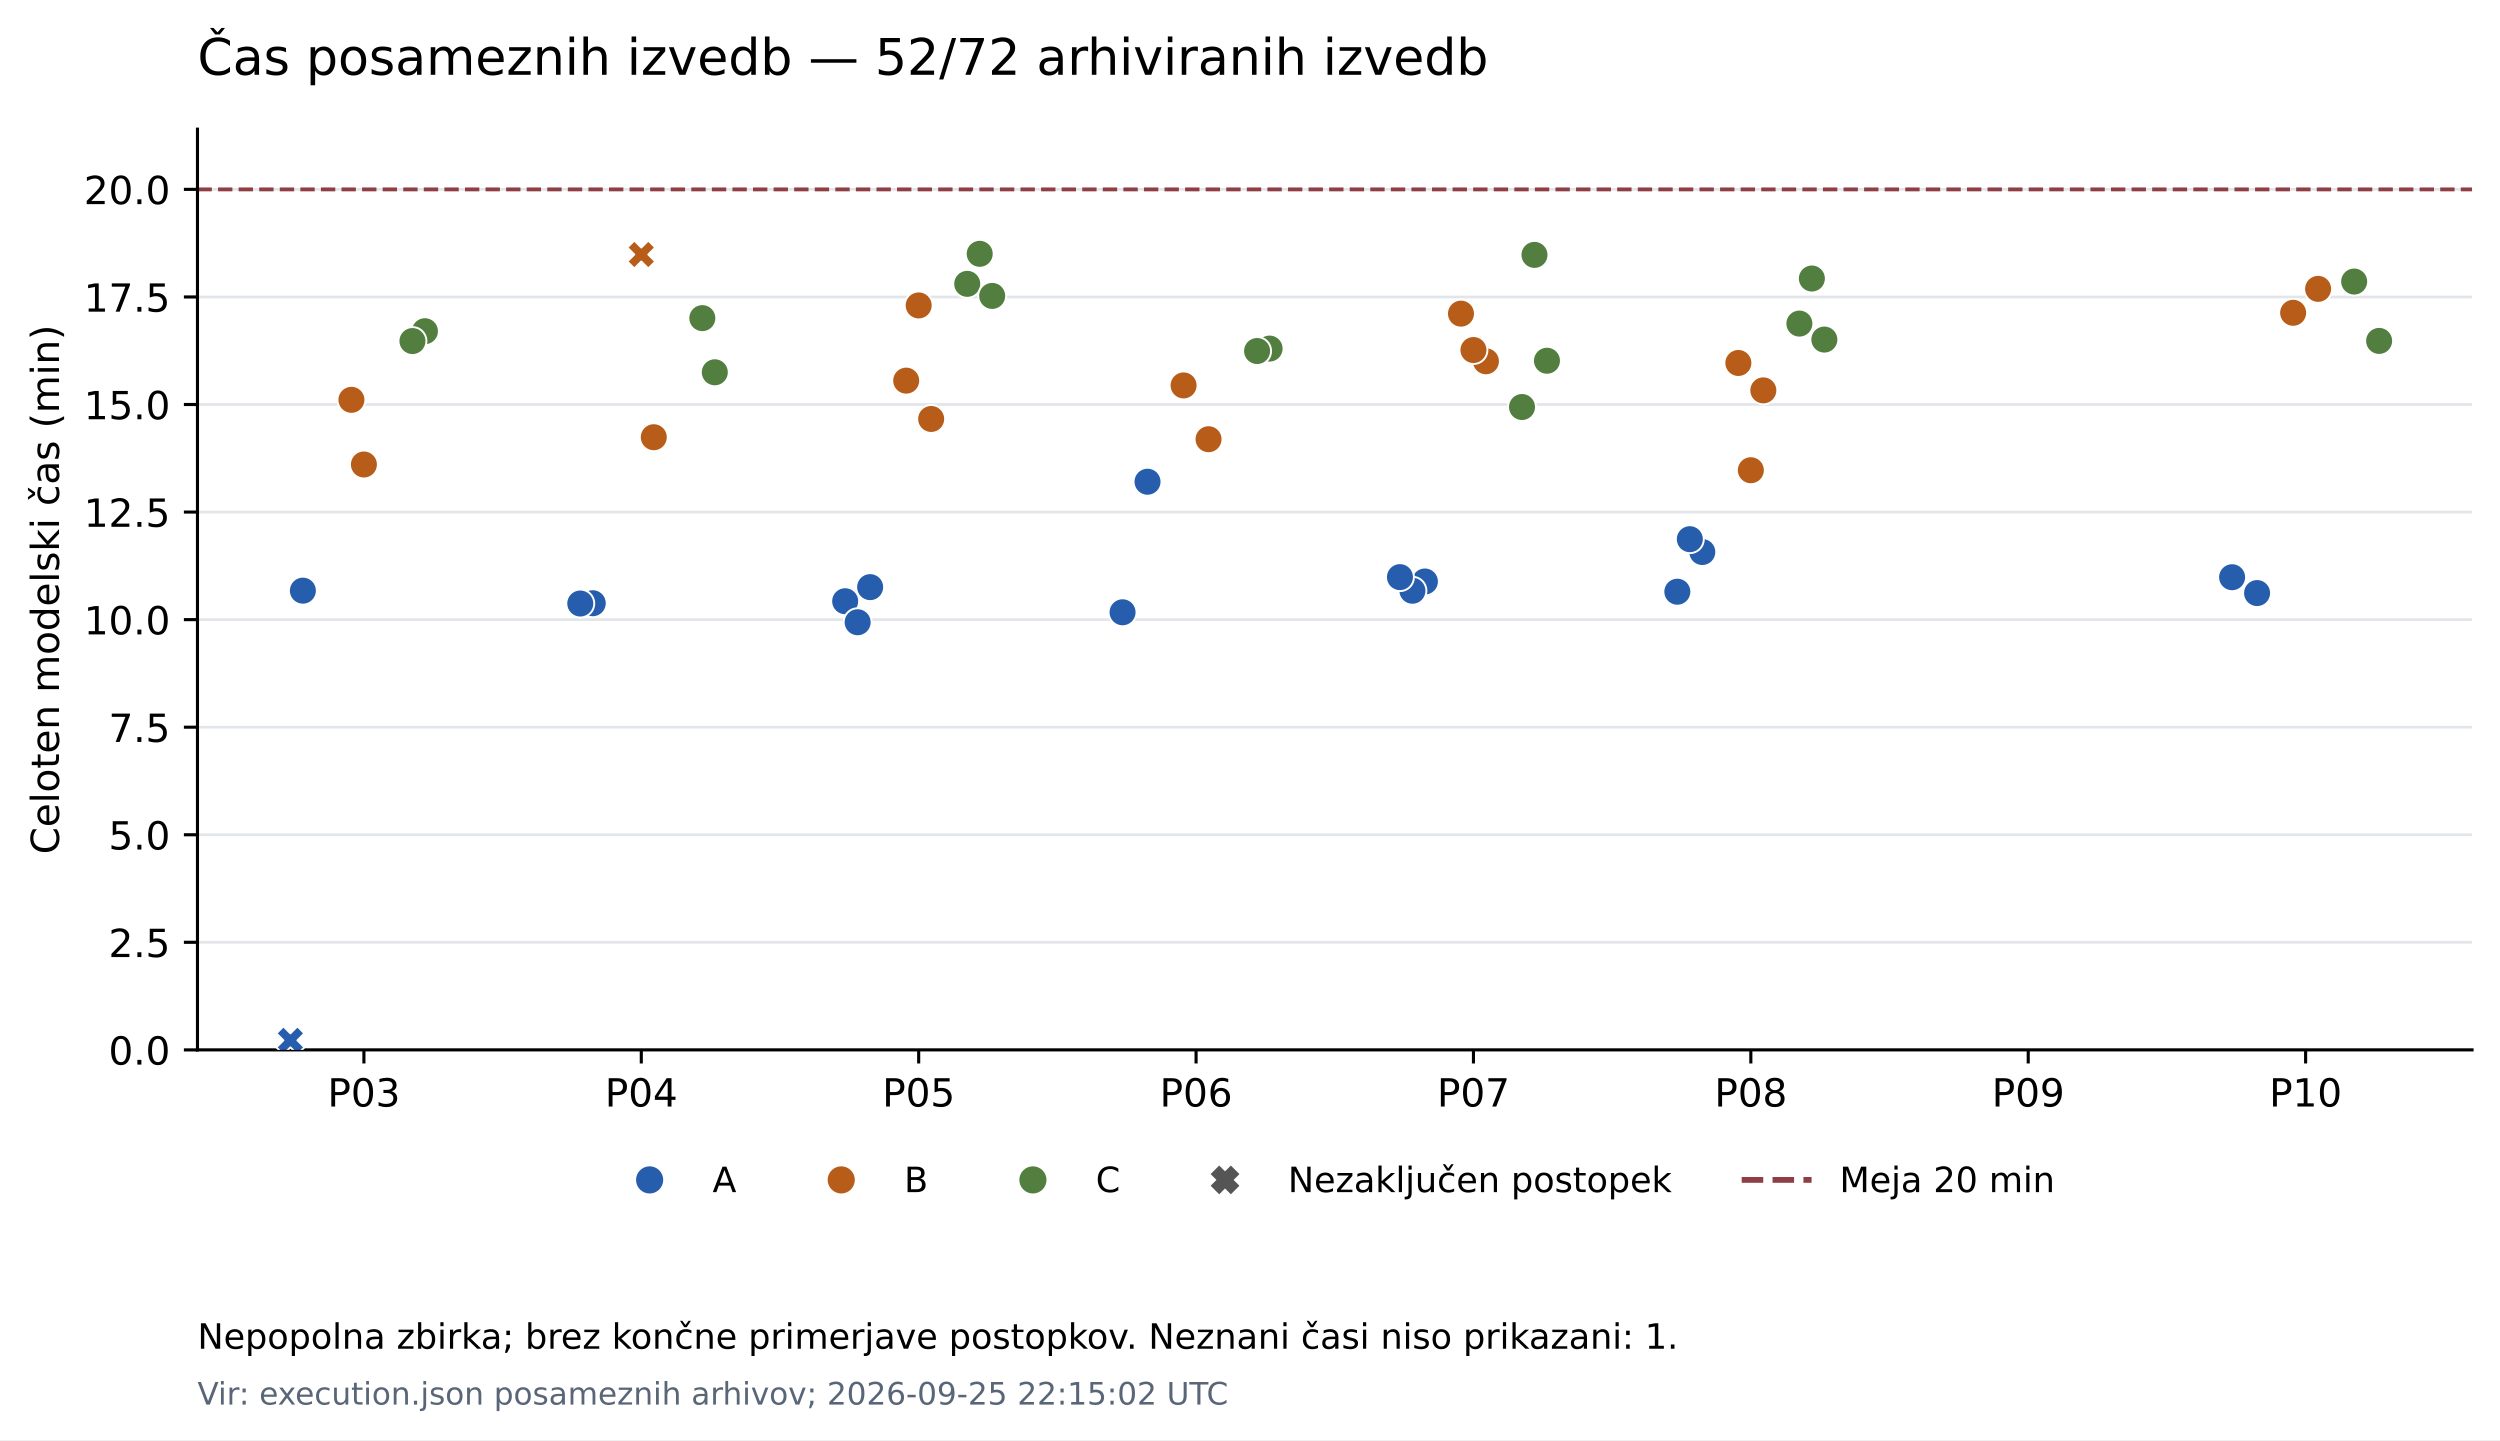
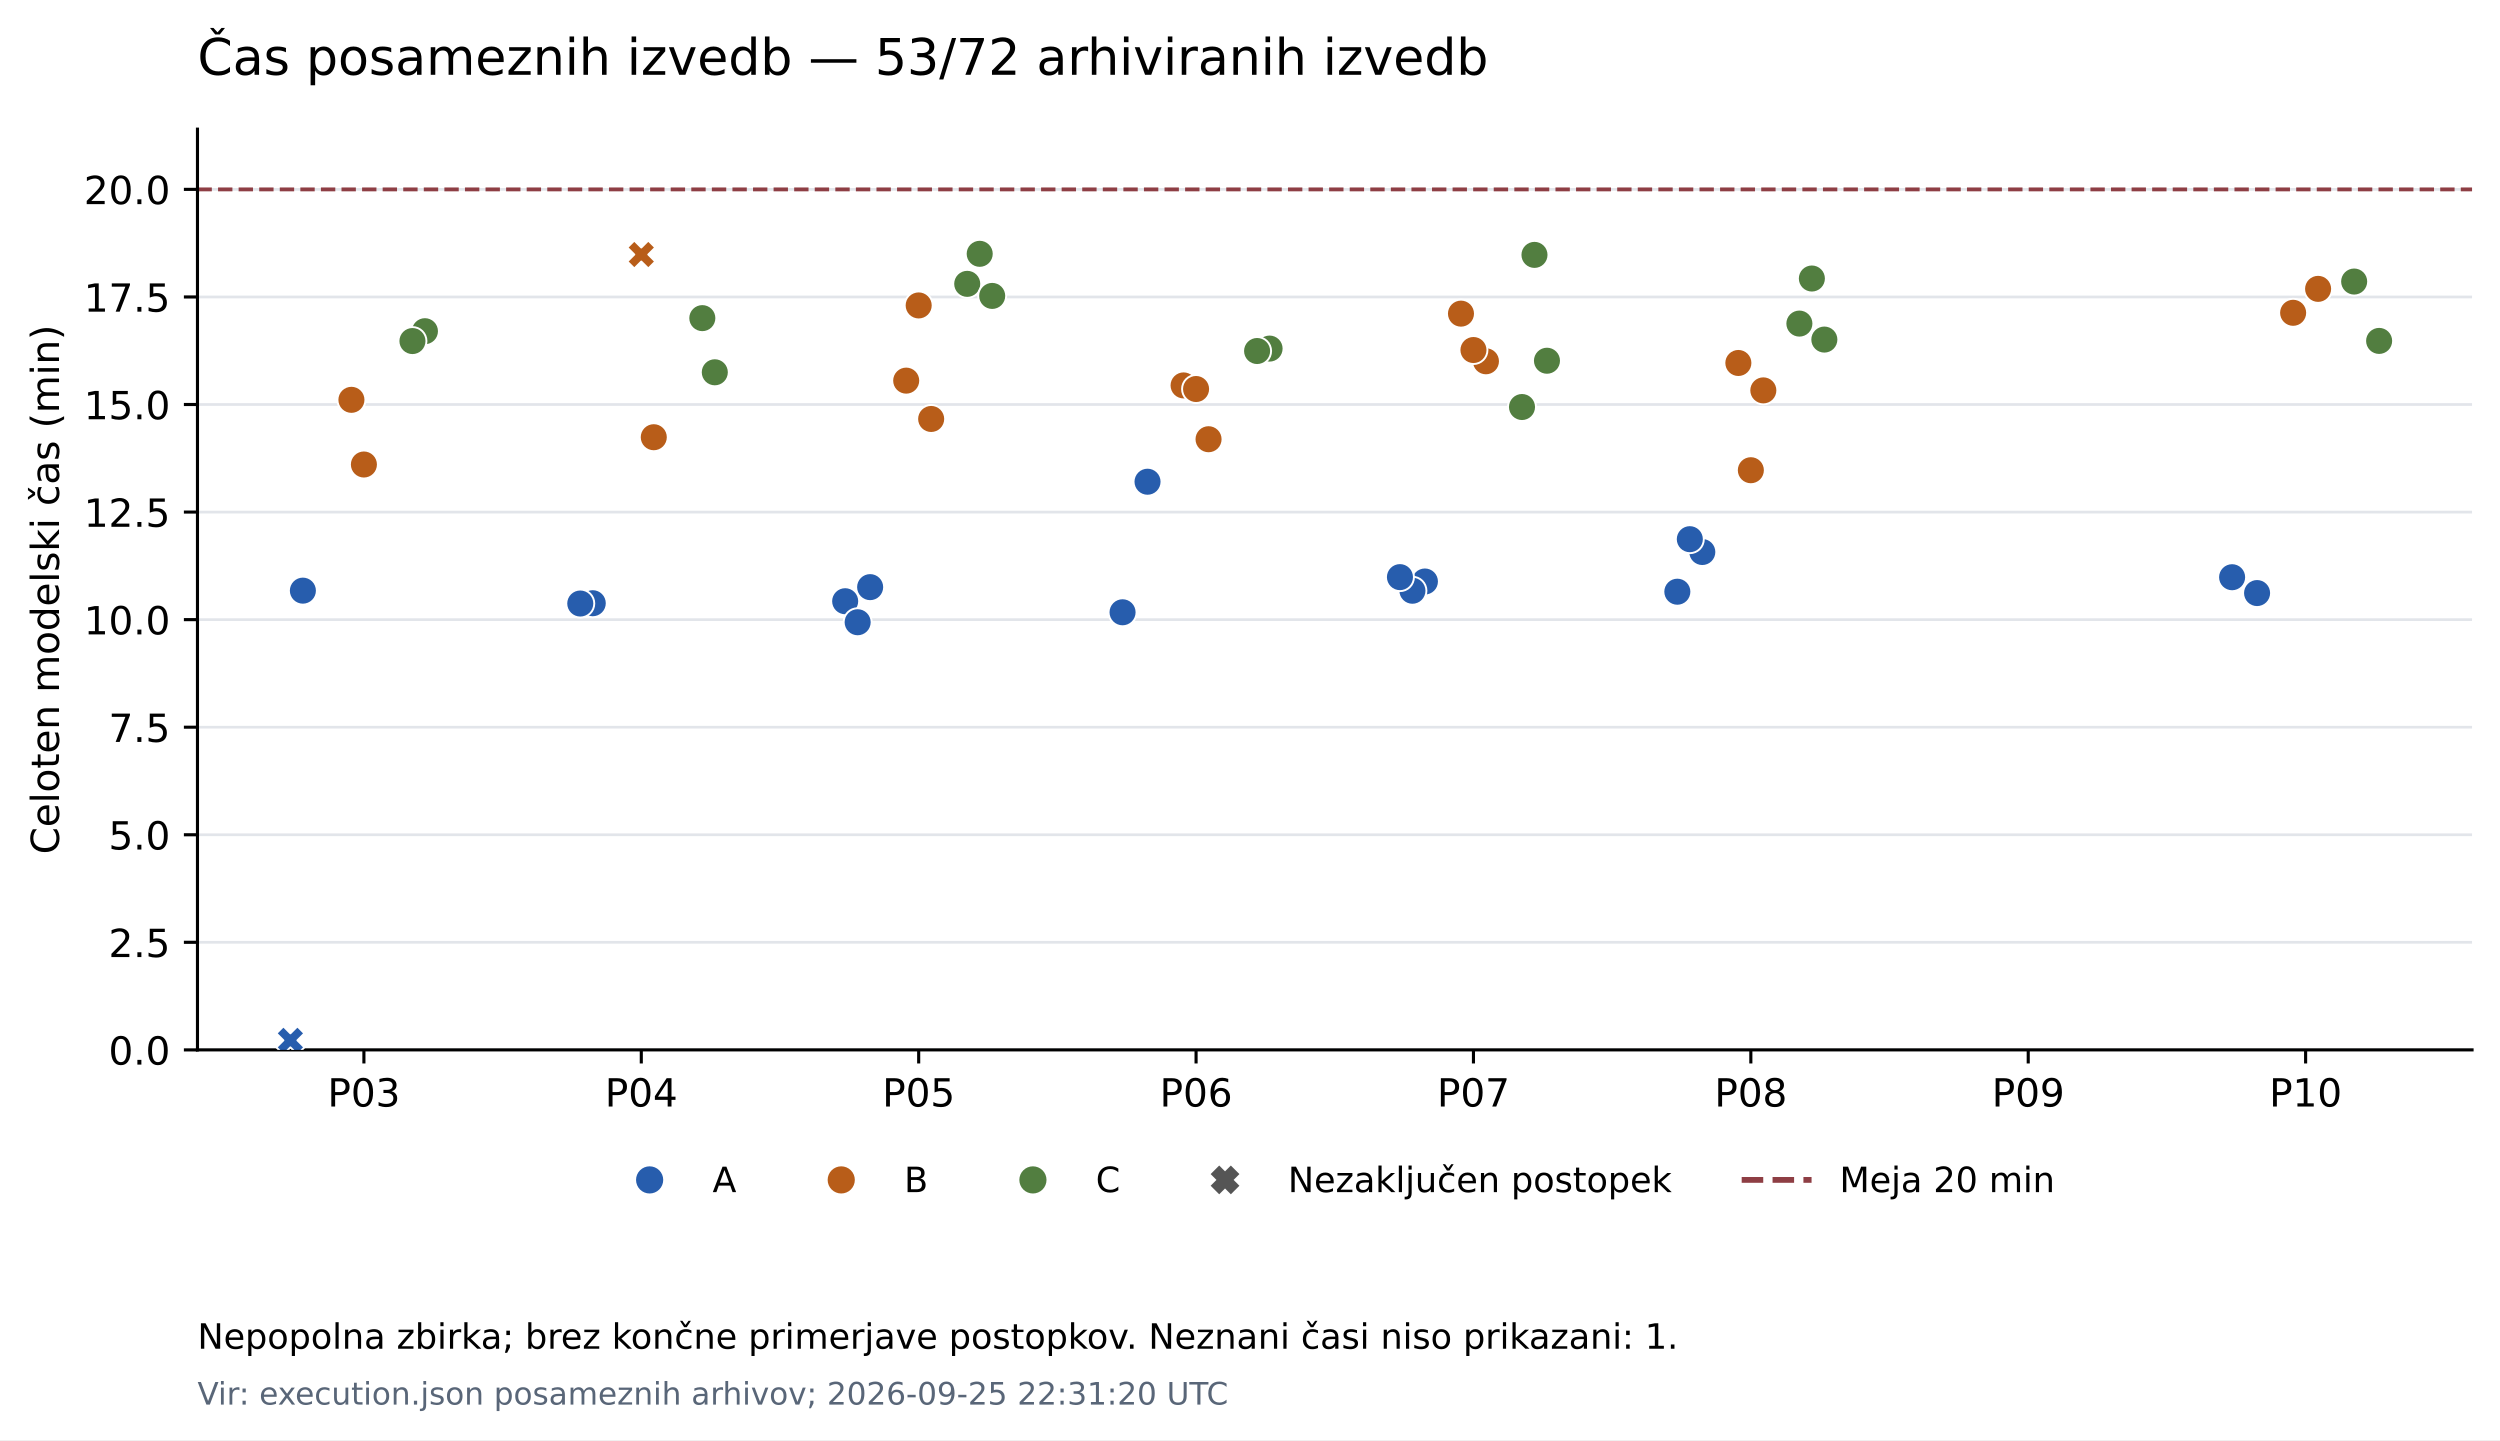
<svg xmlns="http://www.w3.org/2000/svg" xmlns:xlink="http://www.w3.org/1999/xlink" width="643.966pt" height="370.926pt" viewBox="0 0 643.966 370.926" version="1.1">
  <defs>
    <style type="text/css">*{stroke-linejoin: round; stroke-linecap: butt}</style>
  </defs>
  <g id="figure_1">
    <g id="patch_1">
      <path d="M 0 370.926  L 643.966 370.926  L 643.966 0  L 0 0  z " style="fill: #ffffff" />
    </g>
    <g id="axes_1">
      <g id="patch_2">
        <path d="M 50.866 270.436  L 636.766 270.436  L 636.766 33.268  L 50.866 33.268  z " style="fill: #ffffff" />
      </g>
      <g id="matplotlib.axis_1">
        <g id="xtick_1">
          <g id="line2d_1">
            <defs>
-               <path id="m268c7b5788" d="M 0 0  L 0 3.5  " style="stroke: #000000; stroke-width: 0.8" />
+               <path id="mfbfffbb9cd" d="M 0 0  L 0 3.5  " style="stroke: #000000; stroke-width: 0.8" />
            </defs>
            <g>
-               <use xlink:href="#m268c7b5788" x="93.737" y="270.436" style="stroke: #000000; stroke-width: 0.8" />
+               <use xlink:href="#mfbfffbb9cd" x="93.737" y="270.436" style="stroke: #000000; stroke-width: 0.8" />
            </g>
          </g>
          <g id="text_1">
            <text style="font-size: 10px; font-family: 'DejaVu Sans'; text-anchor: middle" x="93.737" y="285.033" transform="rotate(-0 93.73714 285.0333)">P03</text>
          </g>
        </g>
        <g id="xtick_2">
          <g id="line2d_2">
            <g>
-               <use xlink:href="#m268c7b5788" x="165.188" y="270.436" style="stroke: #000000; stroke-width: 0.8" />
+               <use xlink:href="#mfbfffbb9cd" x="165.188" y="270.436" style="stroke: #000000; stroke-width: 0.8" />
            </g>
          </g>
          <g id="text_2">
            <text style="font-size: 10px; font-family: 'DejaVu Sans'; text-anchor: middle" x="165.188" y="285.033" transform="rotate(-0 165.1884 285.0333)">P04</text>
          </g>
        </g>
        <g id="xtick_3">
          <g id="line2d_3">
            <g>
-               <use xlink:href="#m268c7b5788" x="236.64" y="270.436" style="stroke: #000000; stroke-width: 0.8" />
+               <use xlink:href="#mfbfffbb9cd" x="236.64" y="270.436" style="stroke: #000000; stroke-width: 0.8" />
            </g>
          </g>
          <g id="text_3">
            <text style="font-size: 10px; font-family: 'DejaVu Sans'; text-anchor: middle" x="236.64" y="285.033" transform="rotate(-0 236.6396 285.0333)">P05</text>
          </g>
        </g>
        <g id="xtick_4">
          <g id="line2d_4">
            <g>
-               <use xlink:href="#m268c7b5788" x="308.091" y="270.436" style="stroke: #000000; stroke-width: 0.8" />
+               <use xlink:href="#mfbfffbb9cd" x="308.091" y="270.436" style="stroke: #000000; stroke-width: 0.8" />
            </g>
          </g>
          <g id="text_4">
            <text style="font-size: 10px; font-family: 'DejaVu Sans'; text-anchor: middle" x="308.091" y="285.033" transform="rotate(-0 308.0908 285.0333)">P06</text>
          </g>
        </g>
        <g id="xtick_5">
          <g id="line2d_5">
            <g>
-               <use xlink:href="#m268c7b5788" x="379.542" y="270.436" style="stroke: #000000; stroke-width: 0.8" />
+               <use xlink:href="#mfbfffbb9cd" x="379.542" y="270.436" style="stroke: #000000; stroke-width: 0.8" />
            </g>
          </g>
          <g id="text_5">
            <text style="font-size: 10px; font-family: 'DejaVu Sans'; text-anchor: middle" x="379.542" y="285.033" transform="rotate(-0 379.542 285.0333)">P07</text>
          </g>
        </g>
        <g id="xtick_6">
          <g id="line2d_6">
            <g>
-               <use xlink:href="#m268c7b5788" x="450.993" y="270.436" style="stroke: #000000; stroke-width: 0.8" />
+               <use xlink:href="#mfbfffbb9cd" x="450.993" y="270.436" style="stroke: #000000; stroke-width: 0.8" />
            </g>
          </g>
          <g id="text_6">
            <text style="font-size: 10px; font-family: 'DejaVu Sans'; text-anchor: middle" x="450.993" y="285.033" transform="rotate(-0 450.9932 285.0333)">P08</text>
          </g>
        </g>
        <g id="xtick_7">
          <g id="line2d_7">
            <g>
-               <use xlink:href="#m268c7b5788" x="522.444" y="270.436" style="stroke: #000000; stroke-width: 0.8" />
+               <use xlink:href="#mfbfffbb9cd" x="522.444" y="270.436" style="stroke: #000000; stroke-width: 0.8" />
            </g>
          </g>
          <g id="text_7">
            <text style="font-size: 10px; font-family: 'DejaVu Sans'; text-anchor: middle" x="522.444" y="285.033" transform="rotate(-0 522.4445 285.0333)">P09</text>
          </g>
        </g>
        <g id="xtick_8">
          <g id="line2d_8">
            <g>
-               <use xlink:href="#m268c7b5788" x="593.896" y="270.436" style="stroke: #000000; stroke-width: 0.8" />
+               <use xlink:href="#mfbfffbb9cd" x="593.896" y="270.436" style="stroke: #000000; stroke-width: 0.8" />
            </g>
          </g>
          <g id="text_8">
            <text style="font-size: 10px; font-family: 'DejaVu Sans'; text-anchor: middle" x="593.896" y="285.033" transform="rotate(-0 593.8957 285.0333)">P10</text>
          </g>
        </g>
      </g>
      <g id="matplotlib.axis_2">
        <g id="ytick_1">
          <g id="line2d_9">
-             <path d="M 50.866 270.436  L 636.766 270.436  " clip-path="url(#p8c8b22b531)" style="fill: none; stroke: #e2e5ea; stroke-width: 0.7; stroke-linecap: square" />
+             <path d="M 50.866 270.436  L 636.766 270.436  " clip-path="url(#p3234fd3378)" style="fill: none; stroke: #e2e5ea; stroke-width: 0.7; stroke-linecap: square" />
          </g>
          <g id="line2d_10">
            <defs>
-               <path id="mebe9540edb" d="M 0 0  L -3.5 0  " style="stroke: #000000; stroke-width: 0.8" />
+               <path id="m6c85d9eeda" d="M 0 0  L -3.5 0  " style="stroke: #000000; stroke-width: 0.8" />
            </defs>
            <g>
-               <use xlink:href="#mebe9540edb" x="50.866" y="270.436" style="stroke: #000000; stroke-width: 0.8" />
+               <use xlink:href="#m6c85d9eeda" x="50.866" y="270.436" style="stroke: #000000; stroke-width: 0.8" />
            </g>
          </g>
          <g id="text_9">
            <text style="font-size: 10px; font-family: 'DejaVu Sans'; text-anchor: end" x="43.866" y="274.234" transform="rotate(-0 43.86641 274.2345)">0.0</text>
          </g>
        </g>
        <g id="ytick_2">
          <g id="line2d_11">
-             <path d="M 50.866 242.729  L 636.766 242.729  " clip-path="url(#p8c8b22b531)" style="fill: none; stroke: #e2e5ea; stroke-width: 0.7; stroke-linecap: square" />
+             <path d="M 50.866 242.729  L 636.766 242.729  " clip-path="url(#p3234fd3378)" style="fill: none; stroke: #e2e5ea; stroke-width: 0.7; stroke-linecap: square" />
          </g>
          <g id="line2d_12">
            <g>
-               <use xlink:href="#mebe9540edb" x="50.866" y="242.729" style="stroke: #000000; stroke-width: 0.8" />
+               <use xlink:href="#m6c85d9eeda" x="50.866" y="242.729" style="stroke: #000000; stroke-width: 0.8" />
            </g>
          </g>
          <g id="text_10">
            <text style="font-size: 10px; font-family: 'DejaVu Sans'; text-anchor: end" x="43.866" y="246.528" transform="rotate(-0 43.86641 246.5279)">2.5</text>
          </g>
        </g>
        <g id="ytick_3">
          <g id="line2d_13">
-             <path d="M 50.866 215.023  L 636.766 215.023  " clip-path="url(#p8c8b22b531)" style="fill: none; stroke: #e2e5ea; stroke-width: 0.7; stroke-linecap: square" />
+             <path d="M 50.866 215.023  L 636.766 215.023  " clip-path="url(#p3234fd3378)" style="fill: none; stroke: #e2e5ea; stroke-width: 0.7; stroke-linecap: square" />
          </g>
          <g id="line2d_14">
            <g>
-               <use xlink:href="#mebe9540edb" x="50.866" y="215.023" style="stroke: #000000; stroke-width: 0.8" />
+               <use xlink:href="#m6c85d9eeda" x="50.866" y="215.023" style="stroke: #000000; stroke-width: 0.8" />
            </g>
          </g>
          <g id="text_11">
            <text style="font-size: 10px; font-family: 'DejaVu Sans'; text-anchor: end" x="43.866" y="218.821" transform="rotate(-0 43.86641 218.8214)">5.0</text>
          </g>
        </g>
        <g id="ytick_4">
          <g id="line2d_15">
-             <path d="M 50.866 187.316  L 636.766 187.316  " clip-path="url(#p8c8b22b531)" style="fill: none; stroke: #e2e5ea; stroke-width: 0.7; stroke-linecap: square" />
+             <path d="M 50.866 187.316  L 636.766 187.316  " clip-path="url(#p3234fd3378)" style="fill: none; stroke: #e2e5ea; stroke-width: 0.7; stroke-linecap: square" />
          </g>
          <g id="line2d_16">
            <g>
-               <use xlink:href="#mebe9540edb" x="50.866" y="187.316" style="stroke: #000000; stroke-width: 0.8" />
+               <use xlink:href="#m6c85d9eeda" x="50.866" y="187.316" style="stroke: #000000; stroke-width: 0.8" />
            </g>
          </g>
          <g id="text_12">
            <text style="font-size: 10px; font-family: 'DejaVu Sans'; text-anchor: end" x="43.866" y="191.115" transform="rotate(-0 43.86641 191.1149)">7.5</text>
          </g>
        </g>
        <g id="ytick_5">
          <g id="line2d_17">
-             <path d="M 50.866 159.609  L 636.766 159.609  " clip-path="url(#p8c8b22b531)" style="fill: none; stroke: #e2e5ea; stroke-width: 0.7; stroke-linecap: square" />
+             <path d="M 50.866 159.609  L 636.766 159.609  " clip-path="url(#p3234fd3378)" style="fill: none; stroke: #e2e5ea; stroke-width: 0.7; stroke-linecap: square" />
          </g>
          <g id="line2d_18">
            <g>
-               <use xlink:href="#mebe9540edb" x="50.866" y="159.609" style="stroke: #000000; stroke-width: 0.8" />
+               <use xlink:href="#m6c85d9eeda" x="50.866" y="159.609" style="stroke: #000000; stroke-width: 0.8" />
            </g>
          </g>
          <g id="text_13">
            <text style="font-size: 10px; font-family: 'DejaVu Sans'; text-anchor: end" x="43.866" y="163.408" transform="rotate(-0 43.86641 163.4083)">10.0</text>
          </g>
        </g>
        <g id="ytick_6">
          <g id="line2d_19">
-             <path d="M 50.866 131.903  L 636.766 131.903  " clip-path="url(#p8c8b22b531)" style="fill: none; stroke: #e2e5ea; stroke-width: 0.7; stroke-linecap: square" />
+             <path d="M 50.866 131.903  L 636.766 131.903  " clip-path="url(#p3234fd3378)" style="fill: none; stroke: #e2e5ea; stroke-width: 0.7; stroke-linecap: square" />
          </g>
          <g id="line2d_20">
            <g>
-               <use xlink:href="#mebe9540edb" x="50.866" y="131.903" style="stroke: #000000; stroke-width: 0.8" />
+               <use xlink:href="#m6c85d9eeda" x="50.866" y="131.903" style="stroke: #000000; stroke-width: 0.8" />
            </g>
          </g>
          <g id="text_14">
            <text style="font-size: 10px; font-family: 'DejaVu Sans'; text-anchor: end" x="43.866" y="135.702" transform="rotate(-0 43.86641 135.7018)">12.5</text>
          </g>
        </g>
        <g id="ytick_7">
          <g id="line2d_21">
-             <path d="M 50.866 104.196  L 636.766 104.196  " clip-path="url(#p8c8b22b531)" style="fill: none; stroke: #e2e5ea; stroke-width: 0.7; stroke-linecap: square" />
+             <path d="M 50.866 104.196  L 636.766 104.196  " clip-path="url(#p3234fd3378)" style="fill: none; stroke: #e2e5ea; stroke-width: 0.7; stroke-linecap: square" />
          </g>
          <g id="line2d_22">
            <g>
-               <use xlink:href="#mebe9540edb" x="50.866" y="104.196" style="stroke: #000000; stroke-width: 0.8" />
+               <use xlink:href="#m6c85d9eeda" x="50.866" y="104.196" style="stroke: #000000; stroke-width: 0.8" />
            </g>
          </g>
          <g id="text_15">
            <text style="font-size: 10px; font-family: 'DejaVu Sans'; text-anchor: end" x="43.866" y="107.995" transform="rotate(-0 43.86641 107.9952)">15.0</text>
          </g>
        </g>
        <g id="ytick_8">
          <g id="line2d_23">
-             <path d="M 50.866 76.49  L 636.766 76.49  " clip-path="url(#p8c8b22b531)" style="fill: none; stroke: #e2e5ea; stroke-width: 0.7; stroke-linecap: square" />
+             <path d="M 50.866 76.49  L 636.766 76.49  " clip-path="url(#p3234fd3378)" style="fill: none; stroke: #e2e5ea; stroke-width: 0.7; stroke-linecap: square" />
          </g>
          <g id="line2d_24">
            <g>
-               <use xlink:href="#mebe9540edb" x="50.866" y="76.49" style="stroke: #000000; stroke-width: 0.8" />
+               <use xlink:href="#m6c85d9eeda" x="50.866" y="76.49" style="stroke: #000000; stroke-width: 0.8" />
            </g>
          </g>
          <g id="text_16">
            <text style="font-size: 10px; font-family: 'DejaVu Sans'; text-anchor: end" x="43.866" y="80.289" transform="rotate(-0 43.86641 80.28869)">17.5</text>
          </g>
        </g>
        <g id="ytick_9">
          <g id="line2d_25">
-             <path d="M 50.866 48.783  L 636.766 48.783  " clip-path="url(#p8c8b22b531)" style="fill: none; stroke: #e2e5ea; stroke-width: 0.7; stroke-linecap: square" />
+             <path d="M 50.866 48.783  L 636.766 48.783  " clip-path="url(#p3234fd3378)" style="fill: none; stroke: #e2e5ea; stroke-width: 0.7; stroke-linecap: square" />
          </g>
          <g id="line2d_26">
            <g>
-               <use xlink:href="#mebe9540edb" x="50.866" y="48.783" style="stroke: #000000; stroke-width: 0.8" />
+               <use xlink:href="#m6c85d9eeda" x="50.866" y="48.783" style="stroke: #000000; stroke-width: 0.8" />
            </g>
          </g>
          <g id="text_17">
            <text style="font-size: 10px; font-family: 'DejaVu Sans'; text-anchor: end" x="43.866" y="52.582" transform="rotate(-0 43.86641 52.58215)">20.0</text>
          </g>
        </g>
        <g id="text_18">
          <text style="font-size: 10px; font-family: 'DejaVu Sans'; text-anchor: middle" x="15.198" y="151.852" transform="rotate(-90 15.19844 151.8517)">Celoten modelski čas (min)</text>
        </g>
      </g>
      <g id="line2d_27">
-         <path d="M 50.866 48.783  L 636.766 48.783  " clip-path="url(#p8c8b22b531)" style="fill: none; stroke-dasharray: 3.7,1.6; stroke-dashoffset: 0; stroke: #8e3e44" />
+         <path d="M 50.866 48.783  L 636.766 48.783  " clip-path="url(#p3234fd3378)" style="fill: none; stroke-dasharray: 3.7,1.6; stroke-dashoffset: 0; stroke: #8e3e44" />
      </g>
      <g id="patch_3">
        <path d="M 50.866 270.436  L 50.866 33.268  " style="fill: none; stroke: #000000; stroke-width: 0.8; stroke-linejoin: miter; stroke-linecap: square" />
      </g>
      <g id="patch_4">
        <path d="M 50.866 270.436  L 636.766 270.436  " style="fill: none; stroke: #000000; stroke-width: 0.8; stroke-linejoin: miter; stroke-linecap: square" />
      </g>
      <g id="PathCollection_1">
        <defs>
-           <path id="m3bde236fbf" d="M 0 3.606  C 0.956 3.606 1.873 3.226 2.55 2.55  C 3.226 1.873 3.606 0.956 3.606 0  C 3.606 -0.956 3.226 -1.873 2.55 -2.55  C 1.873 -3.226 0.956 -3.606 0 -3.606  C -0.956 -3.606 -1.873 -3.226 -2.55 -2.55  C -3.226 -1.873 -3.606 -0.956 -3.606 0  C -3.606 0.956 -3.226 1.873 -2.55 2.55  C -1.873 3.226 -0.956 3.606 0 3.606  z " style="stroke: #ffffff; stroke-width: 0.5" />
+           <path id="m5f1e23db1c" d="M 0 3.606  C 0.956 3.606 1.873 3.226 2.55 2.55  C 3.226 1.873 3.606 0.956 3.606 0  C 3.606 -0.956 3.226 -1.873 2.55 -2.55  C 1.873 -3.226 0.956 -3.606 0 -3.606  C -0.956 -3.606 -1.873 -3.226 -2.55 -2.55  C -3.226 -1.873 -3.606 -0.956 -3.606 0  C -3.606 0.956 -3.226 1.873 -2.55 2.55  C -1.873 3.226 -0.956 3.606 0 3.606  z " style="stroke: #ffffff; stroke-width: 0.5" />
        </defs>
-         <g clip-path="url(#p8c8b22b531)">
-           <use xlink:href="#m3bde236fbf" x="217.705" y="154.869" style="fill: #275dad; stroke: #ffffff; stroke-width: 0.5" />
+         <g clip-path="url(#p3234fd3378)">
+           <use xlink:href="#m5f1e23db1c" x="217.705" y="154.869" style="fill: #275dad; stroke: #ffffff; stroke-width: 0.5" />
        </g>
      </g>
      <g id="PathCollection_2">
        <defs>
-           <path id="m7f446e4e7a" d="M 0 3.606  C 0.956 3.606 1.873 3.226 2.55 2.55  C 3.226 1.873 3.606 0.956 3.606 0  C 3.606 -0.956 3.226 -1.873 2.55 -2.55  C 1.873 -3.226 0.956 -3.606 0 -3.606  C -0.956 -3.606 -1.873 -3.226 -2.55 -2.55  C -3.226 -1.873 -3.606 -0.956 -3.606 0  C -3.606 0.956 -3.226 1.873 -2.55 2.55  C -1.873 3.226 -0.956 3.606 0 3.606  z " style="stroke: #ffffff; stroke-width: 0.5" />
+           <path id="mb91c43dc02" d="M 0 3.606  C 0.956 3.606 1.873 3.226 2.55 2.55  C 3.226 1.873 3.606 0.956 3.606 0  C 3.606 -0.956 3.226 -1.873 2.55 -2.55  C 1.873 -3.226 0.956 -3.606 0 -3.606  C -0.956 -3.606 -1.873 -3.226 -2.55 -2.55  C -3.226 -1.873 -3.606 -0.956 -3.606 0  C -3.606 0.956 -3.226 1.873 -2.55 2.55  C -1.873 3.226 -0.956 3.606 0 3.606  z " style="stroke: #ffffff; stroke-width: 0.5" />
        </defs>
-         <g clip-path="url(#p8c8b22b531)">
-           <use xlink:href="#m7f446e4e7a" x="233.424" y="98.046" style="fill: #b85d19; stroke: #ffffff; stroke-width: 0.5" />
+         <g clip-path="url(#p3234fd3378)">
+           <use xlink:href="#mb91c43dc02" x="233.424" y="98.046" style="fill: #b85d19; stroke: #ffffff; stroke-width: 0.5" />
        </g>
      </g>
      <g id="PathCollection_3">
        <defs>
-           <path id="m506b7b2112" d="M 0 3.606  C 0.956 3.606 1.873 3.226 2.55 2.55  C 3.226 1.873 3.606 0.956 3.606 0  C 3.606 -0.956 3.226 -1.873 2.55 -2.55  C 1.873 -3.226 0.956 -3.606 0 -3.606  C -0.956 -3.606 -1.873 -3.226 -2.55 -2.55  C -3.226 -1.873 -3.606 -0.956 -3.606 0  C -3.606 0.956 -3.226 1.873 -2.55 2.55  C -1.873 3.226 -0.956 3.606 0 3.606  z " style="stroke: #ffffff; stroke-width: 0.5" />
+           <path id="m1074f9e211" d="M 0 3.606  C 0.956 3.606 1.873 3.226 2.55 2.55  C 3.226 1.873 3.606 0.956 3.606 0  C 3.606 -0.956 3.226 -1.873 2.55 -2.55  C 1.873 -3.226 0.956 -3.606 0 -3.606  C -0.956 -3.606 -1.873 -3.226 -2.55 -2.55  C -3.226 -1.873 -3.606 -0.956 -3.606 0  C -3.606 0.956 -3.226 1.873 -2.55 2.55  C -1.873 3.226 -0.956 3.606 0 3.606  z " style="stroke: #ffffff; stroke-width: 0.5" />
        </defs>
-         <g clip-path="url(#p8c8b22b531)">
-           <use xlink:href="#m506b7b2112" x="249.144" y="73.116" style="fill: #527e40; stroke: #ffffff; stroke-width: 0.5" />
+         <g clip-path="url(#p3234fd3378)">
+           <use xlink:href="#m1074f9e211" x="249.144" y="73.116" style="fill: #527e40; stroke: #ffffff; stroke-width: 0.5" />
        </g>
      </g>
      <g id="PathCollection_4">
-         <g clip-path="url(#p8c8b22b531)">
-           <use xlink:href="#m3bde236fbf" x="574.961" y="148.685" style="fill: #275dad; stroke: #ffffff; stroke-width: 0.5" />
+         <g clip-path="url(#p3234fd3378)">
+           <use xlink:href="#m5f1e23db1c" x="574.961" y="148.685" style="fill: #275dad; stroke: #ffffff; stroke-width: 0.5" />
        </g>
      </g>
      <g id="PathCollection_5">
-         <g clip-path="url(#p8c8b22b531)">
-           <use xlink:href="#m506b7b2112" x="606.4" y="72.522" style="fill: #527e40; stroke: #ffffff; stroke-width: 0.5" />
+         <g clip-path="url(#p3234fd3378)">
+           <use xlink:href="#m1074f9e211" x="606.4" y="72.522" style="fill: #527e40; stroke: #ffffff; stroke-width: 0.5" />
        </g>
      </g>
      <g id="PathCollection_6">
-         <g clip-path="url(#p8c8b22b531)">
-           <use xlink:href="#m7f446e4e7a" x="590.68" y="80.573" style="fill: #b85d19; stroke: #ffffff; stroke-width: 0.5" />
+         <g clip-path="url(#p3234fd3378)">
+           <use xlink:href="#mb91c43dc02" x="590.68" y="80.573" style="fill: #b85d19; stroke: #ffffff; stroke-width: 0.5" />
        </g>
      </g>
      <g id="PathCollection_7">
-         <g clip-path="url(#p8c8b22b531)">
-           <use xlink:href="#m3bde236fbf" x="289.156" y="157.714" style="fill: #275dad; stroke: #ffffff; stroke-width: 0.5" />
+         <g clip-path="url(#p3234fd3378)">
+           <use xlink:href="#m5f1e23db1c" x="289.156" y="157.714" style="fill: #275dad; stroke: #ffffff; stroke-width: 0.5" />
        </g>
      </g>
      <g id="PathCollection_8">
-         <g clip-path="url(#p8c8b22b531)">
-           <use xlink:href="#m7f446e4e7a" x="304.875" y="99.278" style="fill: #b85d19; stroke: #ffffff; stroke-width: 0.5" />
+         <g clip-path="url(#p3234fd3378)">
+           <use xlink:href="#mb91c43dc02" x="304.875" y="99.278" style="fill: #b85d19; stroke: #ffffff; stroke-width: 0.5" />
        </g>
      </g>
      <g id="PathCollection_9">
-         <g clip-path="url(#p8c8b22b531)">
-           <use xlink:href="#m3bde236fbf" x="432.059" y="152.417" style="fill: #275dad; stroke: #ffffff; stroke-width: 0.5" />
+         <g clip-path="url(#p3234fd3378)">
+           <use xlink:href="#m5f1e23db1c" x="432.059" y="152.417" style="fill: #275dad; stroke: #ffffff; stroke-width: 0.5" />
        </g>
      </g>
      <g id="PathCollection_10">
-         <g clip-path="url(#p8c8b22b531)">
-           <use xlink:href="#m506b7b2112" x="463.497" y="83.352" style="fill: #527e40; stroke: #ffffff; stroke-width: 0.5" />
+         <g clip-path="url(#p3234fd3378)">
+           <use xlink:href="#m1074f9e211" x="463.497" y="83.352" style="fill: #527e40; stroke: #ffffff; stroke-width: 0.5" />
        </g>
      </g>
      <g id="PathCollection_11">
-         <g clip-path="url(#p8c8b22b531)">
-           <use xlink:href="#m7f446e4e7a" x="447.778" y="93.498" style="fill: #b85d19; stroke: #ffffff; stroke-width: 0.5" />
+         <g clip-path="url(#p3234fd3378)">
+           <use xlink:href="#mb91c43dc02" x="447.778" y="93.498" style="fill: #b85d19; stroke: #ffffff; stroke-width: 0.5" />
        </g>
      </g>
      <g id="PathCollection_12">
-         <g clip-path="url(#p8c8b22b531)">
-           <use xlink:href="#m7f446e4e7a" x="93.737" y="119.651" style="fill: #b85d19; stroke: #ffffff; stroke-width: 0.5" />
+         <g clip-path="url(#p3234fd3378)">
+           <use xlink:href="#mb91c43dc02" x="93.737" y="119.651" style="fill: #b85d19; stroke: #ffffff; stroke-width: 0.5" />
        </g>
      </g>
      <g id="PathCollection_13">
-         <g clip-path="url(#p8c8b22b531)">
-           <use xlink:href="#m506b7b2112" x="109.456" y="85.315" style="fill: #527e40; stroke: #ffffff; stroke-width: 0.5" />
+         <g clip-path="url(#p3234fd3378)">
+           <use xlink:href="#m1074f9e211" x="109.456" y="85.315" style="fill: #527e40; stroke: #ffffff; stroke-width: 0.5" />
        </g>
      </g>
      <g id="PathCollection_14">
-         <g clip-path="url(#p8c8b22b531)">
-           <use xlink:href="#m3bde236fbf" x="78.018" y="152.143" style="fill: #275dad; stroke: #ffffff; stroke-width: 0.5" />
+         <g clip-path="url(#p3234fd3378)">
+           <use xlink:href="#m5f1e23db1c" x="78.018" y="152.143" style="fill: #275dad; stroke: #ffffff; stroke-width: 0.5" />
        </g>
      </g>
      <g id="PathCollection_15">
-         <g clip-path="url(#p8c8b22b531)">
-           <use xlink:href="#m7f446e4e7a" x="311.306" y="113.139" style="fill: #b85d19; stroke: #ffffff; stroke-width: 0.5" />
+         <g clip-path="url(#p3234fd3378)">
+           <use xlink:href="#mb91c43dc02" x="311.306" y="113.139" style="fill: #b85d19; stroke: #ffffff; stroke-width: 0.5" />
        </g>
      </g>
      <g id="PathCollection_16">
-         <g clip-path="url(#p8c8b22b531)">
-           <use xlink:href="#m3bde236fbf" x="295.587" y="124.086" style="fill: #275dad; stroke: #ffffff; stroke-width: 0.5" />
+         <g clip-path="url(#p3234fd3378)">
+           <use xlink:href="#m5f1e23db1c" x="295.587" y="124.086" style="fill: #275dad; stroke: #ffffff; stroke-width: 0.5" />
        </g>
      </g>
      <g id="PathCollection_17">
-         <g clip-path="url(#p8c8b22b531)">
-           <use xlink:href="#m506b7b2112" x="327.025" y="89.791" style="fill: #527e40; stroke: #ffffff; stroke-width: 0.5" />
+         <g clip-path="url(#p3234fd3378)">
+           <use xlink:href="#m1074f9e211" x="327.025" y="89.791" style="fill: #527e40; stroke: #ffffff; stroke-width: 0.5" />
        </g>
      </g>
      <g id="PathCollection_18">
-         <g clip-path="url(#p8c8b22b531)">
-           <use xlink:href="#m7f446e4e7a" x="168.404" y="112.622" style="fill: #b85d19; stroke: #ffffff; stroke-width: 0.5" />
+         <g clip-path="url(#p3234fd3378)">
+           <use xlink:href="#mb91c43dc02" x="168.404" y="112.622" style="fill: #b85d19; stroke: #ffffff; stroke-width: 0.5" />
        </g>
      </g>
      <g id="PathCollection_19">
-         <g clip-path="url(#p8c8b22b531)">
-           <use xlink:href="#m3bde236fbf" x="152.684" y="155.382" style="fill: #275dad; stroke: #ffffff; stroke-width: 0.5" />
+         <g clip-path="url(#p3234fd3378)">
+           <use xlink:href="#m5f1e23db1c" x="152.684" y="155.382" style="fill: #275dad; stroke: #ffffff; stroke-width: 0.5" />
        </g>
      </g>
      <g id="PathCollection_20">
-         <g clip-path="url(#p8c8b22b531)">
-           <use xlink:href="#m506b7b2112" x="184.123" y="95.896" style="fill: #527e40; stroke: #ffffff; stroke-width: 0.5" />
+         <g clip-path="url(#p3234fd3378)">
+           <use xlink:href="#m1074f9e211" x="184.123" y="95.896" style="fill: #527e40; stroke: #ffffff; stroke-width: 0.5" />
        </g>
      </g>
      <g id="PathCollection_21">
-         <g clip-path="url(#p8c8b22b531)">
-           <use xlink:href="#m7f446e4e7a" x="236.64" y="78.676" style="fill: #b85d19; stroke: #ffffff; stroke-width: 0.5" />
+         <g clip-path="url(#p3234fd3378)">
+           <use xlink:href="#mb91c43dc02" x="236.64" y="78.676" style="fill: #b85d19; stroke: #ffffff; stroke-width: 0.5" />
        </g>
      </g>
      <g id="PathCollection_22">
-         <g clip-path="url(#p8c8b22b531)">
-           <use xlink:href="#m506b7b2112" x="252.359" y="65.379" style="fill: #527e40; stroke: #ffffff; stroke-width: 0.5" />
+         <g clip-path="url(#p3234fd3378)">
+           <use xlink:href="#m1074f9e211" x="252.359" y="65.379" style="fill: #527e40; stroke: #ffffff; stroke-width: 0.5" />
        </g>
      </g>
      <g id="PathCollection_23">
-         <g clip-path="url(#p8c8b22b531)">
-           <use xlink:href="#m3bde236fbf" x="220.92" y="160.28" style="fill: #275dad; stroke: #ffffff; stroke-width: 0.5" />
+         <g clip-path="url(#p3234fd3378)">
+           <use xlink:href="#m5f1e23db1c" x="220.92" y="160.28" style="fill: #275dad; stroke: #ffffff; stroke-width: 0.5" />
        </g>
      </g>
      <g id="PathCollection_24">
        <defs>
-           <path id="md8782747d2" d="M -1.803 3.606  L 0 1.803  L 1.803 3.606  L 3.606 1.803  L 1.803 0  L 3.606 -1.803  L 1.803 -3.606  L 0 -1.803  L -1.803 -3.606  L -3.606 -1.803  L -1.803 0  L -3.606 1.803  z " style="stroke: #ffffff; stroke-width: 0.5" />
+           <path id="md9e5709d54" d="M -1.803 3.606  L 0 1.803  L 1.803 3.606  L 3.606 1.803  L 1.803 0  L 3.606 -1.803  L 1.803 -3.606  L 0 -1.803  L -1.803 -3.606  L -3.606 -1.803  L -1.803 0  L -3.606 1.803  z " style="stroke: #ffffff; stroke-width: 0.5" />
        </defs>
-         <g clip-path="url(#p8c8b22b531)">
-           <use xlink:href="#md8782747d2" x="74.803" y="267.98" style="fill: #275dad; stroke: #ffffff; stroke-width: 0.5" />
+         <g clip-path="url(#p3234fd3378)">
+           <use xlink:href="#md9e5709d54" x="74.803" y="267.98" style="fill: #275dad; stroke: #ffffff; stroke-width: 0.5" />
        </g>
      </g>
      <g id="PathCollection_25">
-         <g clip-path="url(#p8c8b22b531)">
-           <use xlink:href="#m7f446e4e7a" x="90.522" y="102.99" style="fill: #b85d19; stroke: #ffffff; stroke-width: 0.5" />
+         <g clip-path="url(#p3234fd3378)">
+           <use xlink:href="#mb91c43dc02" x="90.522" y="102.99" style="fill: #b85d19; stroke: #ffffff; stroke-width: 0.5" />
        </g>
      </g>
      <g id="PathCollection_26">
-         <g clip-path="url(#p8c8b22b531)">
-           <use xlink:href="#m506b7b2112" x="106.241" y="87.851" style="fill: #527e40; stroke: #ffffff; stroke-width: 0.5" />
+         <g clip-path="url(#p3234fd3378)">
+           <use xlink:href="#m1074f9e211" x="106.241" y="87.851" style="fill: #527e40; stroke: #ffffff; stroke-width: 0.5" />
        </g>
      </g>
      <g id="PathCollection_27">
-         <g clip-path="url(#p8c8b22b531)">
-           <use xlink:href="#m7f446e4e7a" x="597.111" y="74.409" style="fill: #b85d19; stroke: #ffffff; stroke-width: 0.5" />
+         <g clip-path="url(#p3234fd3378)">
+           <use xlink:href="#mb91c43dc02" x="597.111" y="74.409" style="fill: #b85d19; stroke: #ffffff; stroke-width: 0.5" />
        </g>
      </g>
      <g id="PathCollection_28">
-         <g clip-path="url(#p8c8b22b531)">
-           <use xlink:href="#m3bde236fbf" x="581.392" y="152.765" style="fill: #275dad; stroke: #ffffff; stroke-width: 0.5" />
+         <g clip-path="url(#p3234fd3378)">
+           <use xlink:href="#m5f1e23db1c" x="581.392" y="152.765" style="fill: #275dad; stroke: #ffffff; stroke-width: 0.5" />
        </g>
      </g>
      <g id="PathCollection_29">
-         <g clip-path="url(#p8c8b22b531)">
-           <use xlink:href="#m506b7b2112" x="612.83" y="87.815" style="fill: #527e40; stroke: #ffffff; stroke-width: 0.5" />
+         <g clip-path="url(#p3234fd3378)">
+           <use xlink:href="#m1074f9e211" x="612.83" y="87.815" style="fill: #527e40; stroke: #ffffff; stroke-width: 0.5" />
        </g>
      </g>
      <g id="PathCollection_30">
-         <g clip-path="url(#p8c8b22b531)">
-           <use xlink:href="#m7f446e4e7a" x="454.209" y="100.557" style="fill: #b85d19; stroke: #ffffff; stroke-width: 0.5" />
+         <g clip-path="url(#p3234fd3378)">
+           <use xlink:href="#mb91c43dc02" x="454.209" y="100.557" style="fill: #b85d19; stroke: #ffffff; stroke-width: 0.5" />
        </g>
      </g>
      <g id="PathCollection_31">
-         <g clip-path="url(#p8c8b22b531)">
-           <use xlink:href="#m3bde236fbf" x="438.489" y="142.19" style="fill: #275dad; stroke: #ffffff; stroke-width: 0.5" />
+         <g clip-path="url(#p3234fd3378)">
+           <use xlink:href="#m5f1e23db1c" x="438.489" y="142.19" style="fill: #275dad; stroke: #ffffff; stroke-width: 0.5" />
        </g>
      </g>
      <g id="PathCollection_32">
-         <g clip-path="url(#p8c8b22b531)">
-           <use xlink:href="#m506b7b2112" x="469.928" y="87.47" style="fill: #527e40; stroke: #ffffff; stroke-width: 0.5" />
+         <g clip-path="url(#p3234fd3378)">
+           <use xlink:href="#m1074f9e211" x="469.928" y="87.47" style="fill: #527e40; stroke: #ffffff; stroke-width: 0.5" />
        </g>
      </g>
      <g id="PathCollection_33">
-         <g clip-path="url(#p8c8b22b531)">
-           <use xlink:href="#m506b7b2112" x="466.713" y="71.743" style="fill: #527e40; stroke: #ffffff; stroke-width: 0.5" />
+         <g clip-path="url(#p3234fd3378)">
+           <use xlink:href="#m1074f9e211" x="466.713" y="71.743" style="fill: #527e40; stroke: #ffffff; stroke-width: 0.5" />
        </g>
      </g>
      <g id="PathCollection_34">
-         <g clip-path="url(#p8c8b22b531)">
-           <use xlink:href="#m7f446e4e7a" x="450.993" y="121.123" style="fill: #b85d19; stroke: #ffffff; stroke-width: 0.5" />
+         <g clip-path="url(#p3234fd3378)">
+           <use xlink:href="#mb91c43dc02" x="450.993" y="121.123" style="fill: #b85d19; stroke: #ffffff; stroke-width: 0.5" />
        </g>
      </g>
      <g id="PathCollection_35">
-         <g clip-path="url(#p8c8b22b531)">
-           <use xlink:href="#m3bde236fbf" x="435.274" y="138.887" style="fill: #275dad; stroke: #ffffff; stroke-width: 0.5" />
+         <g clip-path="url(#p3234fd3378)">
+           <use xlink:href="#m5f1e23db1c" x="435.274" y="138.887" style="fill: #275dad; stroke: #ffffff; stroke-width: 0.5" />
        </g>
      </g>
      <g id="PathCollection_36">
-         <g clip-path="url(#p8c8b22b531)">
-           <use xlink:href="#m506b7b2112" x="180.908" y="81.947" style="fill: #527e40; stroke: #ffffff; stroke-width: 0.5" />
+         <g clip-path="url(#p3234fd3378)">
+           <use xlink:href="#m1074f9e211" x="180.908" y="81.947" style="fill: #527e40; stroke: #ffffff; stroke-width: 0.5" />
        </g>
      </g>
      <g id="PathCollection_37">
        <defs>
-           <path id="m474fbe7792" d="M -1.803 3.606  L 0 1.803  L 1.803 3.606  L 3.606 1.803  L 1.803 0  L 3.606 -1.803  L 1.803 -3.606  L 0 -1.803  L -1.803 -3.606  L -3.606 -1.803  L -1.803 0  L -3.606 1.803  z " style="stroke: #ffffff; stroke-width: 0.5" />
+           <path id="me9d8ba357e" d="M -1.803 3.606  L 0 1.803  L 1.803 3.606  L 3.606 1.803  L 1.803 0  L 3.606 -1.803  L 1.803 -3.606  L 0 -1.803  L -1.803 -3.606  L -3.606 -1.803  L -1.803 0  L -3.606 1.803  z " style="stroke: #ffffff; stroke-width: 0.5" />
        </defs>
-         <g clip-path="url(#p8c8b22b531)">
-           <use xlink:href="#m474fbe7792" x="165.188" y="65.563" style="fill: #b85d19; stroke: #ffffff; stroke-width: 0.5" />
+         <g clip-path="url(#p3234fd3378)">
+           <use xlink:href="#me9d8ba357e" x="165.188" y="65.563" style="fill: #b85d19; stroke: #ffffff; stroke-width: 0.5" />
        </g>
      </g>
      <g id="PathCollection_38">
-         <g clip-path="url(#p8c8b22b531)">
-           <use xlink:href="#m3bde236fbf" x="149.469" y="155.46" style="fill: #275dad; stroke: #ffffff; stroke-width: 0.5" />
+         <g clip-path="url(#p3234fd3378)">
+           <use xlink:href="#m5f1e23db1c" x="149.469" y="155.46" style="fill: #275dad; stroke: #ffffff; stroke-width: 0.5" />
        </g>
      </g>
      <g id="PathCollection_39">
-         <g clip-path="url(#p8c8b22b531)">
-           <use xlink:href="#m506b7b2112" x="398.477" y="92.92" style="fill: #527e40; stroke: #ffffff; stroke-width: 0.5" />
+         <g clip-path="url(#p3234fd3378)">
+           <use xlink:href="#m1074f9e211" x="398.477" y="92.92" style="fill: #527e40; stroke: #ffffff; stroke-width: 0.5" />
        </g>
      </g>
      <g id="PathCollection_40">
-         <g clip-path="url(#p8c8b22b531)">
-           <use xlink:href="#m3bde236fbf" x="367.038" y="149.788" style="fill: #275dad; stroke: #ffffff; stroke-width: 0.5" />
+         <g clip-path="url(#p3234fd3378)">
+           <use xlink:href="#m5f1e23db1c" x="367.038" y="149.788" style="fill: #275dad; stroke: #ffffff; stroke-width: 0.5" />
        </g>
      </g>
      <g id="PathCollection_41">
-         <g clip-path="url(#p8c8b22b531)">
-           <use xlink:href="#m7f446e4e7a" x="382.757" y="93.059" style="fill: #b85d19; stroke: #ffffff; stroke-width: 0.5" />
+         <g clip-path="url(#p3234fd3378)">
+           <use xlink:href="#mb91c43dc02" x="382.757" y="93.059" style="fill: #b85d19; stroke: #ffffff; stroke-width: 0.5" />
        </g>
      </g>
      <g id="PathCollection_42">
-         <g clip-path="url(#p8c8b22b531)">
-           <use xlink:href="#m7f446e4e7a" x="379.542" y="90.161" style="fill: #b85d19; stroke: #ffffff; stroke-width: 0.5" />
+         <g clip-path="url(#p3234fd3378)">
+           <use xlink:href="#mb91c43dc02" x="379.542" y="90.161" style="fill: #b85d19; stroke: #ffffff; stroke-width: 0.5" />
        </g>
      </g>
      <g id="PathCollection_43">
-         <g clip-path="url(#p8c8b22b531)">
-           <use xlink:href="#m506b7b2112" x="395.261" y="65.655" style="fill: #527e40; stroke: #ffffff; stroke-width: 0.5" />
+         <g clip-path="url(#p3234fd3378)">
+           <use xlink:href="#m1074f9e211" x="395.261" y="65.655" style="fill: #527e40; stroke: #ffffff; stroke-width: 0.5" />
        </g>
      </g>
      <g id="PathCollection_44">
-         <g clip-path="url(#p8c8b22b531)">
-           <use xlink:href="#m3bde236fbf" x="363.823" y="152.166" style="fill: #275dad; stroke: #ffffff; stroke-width: 0.5" />
+         <g clip-path="url(#p3234fd3378)">
+           <use xlink:href="#m5f1e23db1c" x="363.823" y="152.166" style="fill: #275dad; stroke: #ffffff; stroke-width: 0.5" />
        </g>
      </g>
      <g id="PathCollection_45">
-         <g clip-path="url(#p8c8b22b531)">
-           <use xlink:href="#m506b7b2112" x="255.574" y="76.225" style="fill: #527e40; stroke: #ffffff; stroke-width: 0.5" />
+         <g clip-path="url(#p3234fd3378)">
+           <use xlink:href="#m1074f9e211" x="255.574" y="76.225" style="fill: #527e40; stroke: #ffffff; stroke-width: 0.5" />
        </g>
      </g>
      <g id="PathCollection_46">
-         <g clip-path="url(#p8c8b22b531)">
-           <use xlink:href="#m3bde236fbf" x="224.136" y="151.237" style="fill: #275dad; stroke: #ffffff; stroke-width: 0.5" />
+         <g clip-path="url(#p3234fd3378)">
+           <use xlink:href="#m5f1e23db1c" x="224.136" y="151.237" style="fill: #275dad; stroke: #ffffff; stroke-width: 0.5" />
        </g>
      </g>
      <g id="PathCollection_47">
-         <g clip-path="url(#p8c8b22b531)">
-           <use xlink:href="#m7f446e4e7a" x="239.855" y="107.92" style="fill: #b85d19; stroke: #ffffff; stroke-width: 0.5" />
+         <g clip-path="url(#p3234fd3378)">
+           <use xlink:href="#mb91c43dc02" x="239.855" y="107.92" style="fill: #b85d19; stroke: #ffffff; stroke-width: 0.5" />
        </g>
      </g>
      <g id="PathCollection_48">
-         <g clip-path="url(#p8c8b22b531)">
-           <use xlink:href="#m3bde236fbf" x="360.607" y="148.661" style="fill: #275dad; stroke: #ffffff; stroke-width: 0.5" />
+         <g clip-path="url(#p3234fd3378)">
+           <use xlink:href="#m5f1e23db1c" x="360.607" y="148.661" style="fill: #275dad; stroke: #ffffff; stroke-width: 0.5" />
        </g>
      </g>
      <g id="PathCollection_49">
-         <g clip-path="url(#p8c8b22b531)">
-           <use xlink:href="#m7f446e4e7a" x="376.327" y="80.788" style="fill: #b85d19; stroke: #ffffff; stroke-width: 0.5" />
+         <g clip-path="url(#p3234fd3378)">
+           <use xlink:href="#mb91c43dc02" x="376.327" y="80.788" style="fill: #b85d19; stroke: #ffffff; stroke-width: 0.5" />
        </g>
      </g>
      <g id="PathCollection_50">
-         <g clip-path="url(#p8c8b22b531)">
-           <use xlink:href="#m506b7b2112" x="392.046" y="104.843" style="fill: #527e40; stroke: #ffffff; stroke-width: 0.5" />
+         <g clip-path="url(#p3234fd3378)">
+           <use xlink:href="#m1074f9e211" x="392.046" y="104.843" style="fill: #527e40; stroke: #ffffff; stroke-width: 0.5" />
        </g>
      </g>
      <g id="PathCollection_51">
-         <g clip-path="url(#p8c8b22b531)">
-           <use xlink:href="#m506b7b2112" x="323.81" y="90.417" style="fill: #527e40; stroke: #ffffff; stroke-width: 0.5" />
+         <g clip-path="url(#p3234fd3378)">
+           <use xlink:href="#m1074f9e211" x="323.81" y="90.417" style="fill: #527e40; stroke: #ffffff; stroke-width: 0.5" />
+         </g>
+       </g>
+       <g id="PathCollection_52">
+         <g clip-path="url(#p3234fd3378)">
+           <use xlink:href="#mb91c43dc02" x="308.091" y="100.204" style="fill: #b85d19; stroke: #ffffff; stroke-width: 0.5" />
        </g>
      </g>
      <g id="text_19">
-         <text style="font-size: 13px; font-family: 'DejaVu Sans'; text-anchor: start" x="50.866" y="19.268" transform="rotate(-0 50.86641 19.26766)">Čas posameznih izvedb — 52/72 arhiviranih izvedb</text>
+         <text style="font-size: 13px; font-family: 'DejaVu Sans'; text-anchor: start" x="50.866" y="19.268" transform="rotate(-0 50.86641 19.26766)">Čas posameznih izvedb — 53/72 arhiviranih izvedb</text>
      </g>
      <g id="legend_1">
        <g id="line2d_28">
          <defs>
-             <path id="m9d67596b58" d="M 0 3  C 0.796 3 1.559 2.684 2.121 2.121  C 2.684 1.559 3 0.796 3 0  C 3 -0.796 2.684 -1.559 2.121 -2.121  C 1.559 -2.684 0.796 -3 0 -3  C -0.796 -3 -1.559 -2.684 -2.121 -2.121  C -2.684 -1.559 -3 -0.796 -3 0  C -3 0.796 -2.684 1.559 -2.121 2.121  C -1.559 2.684 -0.796 3 0 3  z " style="stroke: #275dad" />
+             <path id="m26ddff78ca" d="M 0 3  C 0.796 3 1.559 2.684 2.121 2.121  C 2.684 1.559 3 0.796 3 0  C 3 -0.796 2.684 -1.559 2.121 -2.121  C 1.559 -2.684 0.796 -3 0 -3  C -0.796 -3 -1.559 -2.684 -2.121 -2.121  C -2.684 -1.559 -3 -0.796 -3 0  C -3 0.796 -2.684 1.559 -2.121 2.121  C -1.559 2.684 -0.796 3 0 3  z " style="stroke: #275dad" />
          </defs>
          <g>
-             <use xlink:href="#m9d67596b58" x="167.336" y="303.929" style="fill: #275dad; stroke: #275dad" />
+             <use xlink:href="#m26ddff78ca" x="167.336" y="303.929" style="fill: #275dad; stroke: #275dad" />
          </g>
        </g>
        <g id="text_20">
          <text style="font-size: 9px; font-family: 'DejaVu Sans'; text-anchor: start" x="183.536" y="307.079" transform="rotate(-0 183.5355 307.0794)">A</text>
        </g>
        <g id="line2d_29">
          <defs>
-             <path id="me736458f62" d="M 0 3  C 0.796 3 1.559 2.684 2.121 2.121  C 2.684 1.559 3 0.796 3 0  C 3 -0.796 2.684 -1.559 2.121 -2.121  C 1.559 -2.684 0.796 -3 0 -3  C -0.796 -3 -1.559 -2.684 -2.121 -2.121  C -2.684 -1.559 -3 -0.796 -3 0  C -3 0.796 -2.684 1.559 -2.121 2.121  C -1.559 2.684 -0.796 3 0 3  z " style="stroke: #b85d19" />
+             <path id="m8a601bc72d" d="M 0 3  C 0.796 3 1.559 2.684 2.121 2.121  C 2.684 1.559 3 0.796 3 0  C 3 -0.796 2.684 -1.559 2.121 -2.121  C 1.559 -2.684 0.796 -3 0 -3  C -0.796 -3 -1.559 -2.684 -2.121 -2.121  C -2.684 -1.559 -3 -0.796 -3 0  C -3 0.796 -2.684 1.559 -2.121 2.121  C -1.559 2.684 -0.796 3 0 3  z " style="stroke: #b85d19" />
          </defs>
          <g>
-             <use xlink:href="#me736458f62" x="216.692" y="303.929" style="fill: #b85d19; stroke: #b85d19" />
+             <use xlink:href="#m8a601bc72d" x="216.692" y="303.929" style="fill: #b85d19; stroke: #b85d19" />
          </g>
        </g>
        <g id="text_21">
          <text style="font-size: 9px; font-family: 'DejaVu Sans'; text-anchor: start" x="232.892" y="307.079" transform="rotate(-0 232.8921 307.0794)">B</text>
        </g>
        <g id="line2d_30">
          <defs>
-             <path id="mc9a67dea74" d="M 0 3  C 0.796 3 1.559 2.684 2.121 2.121  C 2.684 1.559 3 0.796 3 0  C 3 -0.796 2.684 -1.559 2.121 -2.121  C 1.559 -2.684 0.796 -3 0 -3  C -0.796 -3 -1.559 -2.684 -2.121 -2.121  C -2.684 -1.559 -3 -0.796 -3 0  C -3 0.796 -2.684 1.559 -2.121 2.121  C -1.559 2.684 -0.796 3 0 3  z " style="stroke: #527e40" />
+             <path id="m00acc7f4b2" d="M 0 3  C 0.796 3 1.559 2.684 2.121 2.121  C 2.684 1.559 3 0.796 3 0  C 3 -0.796 2.684 -1.559 2.121 -2.121  C 1.559 -2.684 0.796 -3 0 -3  C -0.796 -3 -1.559 -2.684 -2.121 -2.121  C -2.684 -1.559 -3 -0.796 -3 0  C -3 0.796 -2.684 1.559 -2.121 2.121  C -1.559 2.684 -0.796 3 0 3  z " style="stroke: #527e40" />
          </defs>
          <g>
-             <use xlink:href="#mc9a67dea74" x="266.067" y="303.929" style="fill: #527e40; stroke: #527e40" />
+             <use xlink:href="#m00acc7f4b2" x="266.067" y="303.929" style="fill: #527e40; stroke: #527e40" />
          </g>
        </g>
        <g id="text_22">
          <text style="font-size: 9px; font-family: 'DejaVu Sans'; text-anchor: start" x="282.267" y="307.079" transform="rotate(-0 282.267 307.0794)">C</text>
        </g>
        <g id="line2d_31">
          <defs>
-             <path id="m6094d0735c" d="M -1.5 3  L 0 1.5  L 1.5 3  L 3 1.5  L 1.5 0  L 3 -1.5  L 1.5 -3  L 0 -1.5  L -1.5 -3  L -3 -1.5  L -1.5 0  L -3 1.5  z " style="stroke: #555555; stroke-linejoin: miter" />
+             <path id="m014e94b8c2" d="M -1.5 3  L 0 1.5  L 1.5 3  L 3 1.5  L 1.5 0  L 3 -1.5  L 1.5 -3  L 0 -1.5  L -1.5 -3  L -3 -1.5  L -1.5 0  L -3 1.5  z " style="stroke: #555555; stroke-linejoin: miter" />
          </defs>
          <g>
-             <use xlink:href="#m6094d0735c" x="315.551" y="303.929" style="fill: #555555; stroke: #555555; stroke-linejoin: miter" />
+             <use xlink:href="#m014e94b8c2" x="315.551" y="303.929" style="fill: #555555; stroke: #555555; stroke-linejoin: miter" />
          </g>
        </g>
        <g id="text_23">
          <text style="font-size: 9px; font-family: 'DejaVu Sans'; text-anchor: start" x="331.751" y="307.079" transform="rotate(-0 331.7515 307.0794)">Nezaključen postopek</text>
        </g>
        <g id="line2d_32">
          <path d="M 448.635 303.929  L 457.635 303.929  L 466.635 303.929  " style="fill: none; stroke-dasharray: 5.55,2.4; stroke-dashoffset: 0; stroke: #8e3e44; stroke-width: 1.5" />
        </g>
        <g id="text_24">
          <text style="font-size: 9px; font-family: 'DejaVu Sans'; text-anchor: start" x="473.835" y="307.079" transform="rotate(-0 473.8348 307.0794)">Meja 20 min</text>
        </g>
      </g>
    </g>
    <g id="text_25">
      <text style="font-size: 9px; font-family: 'DejaVu Sans'; text-anchor: start" x="50.866" y="347.418" transform="rotate(-0 50.86641 347.4181)">Nepopolna zbirka; brez končne primerjave postopkov. Neznani časi niso prikazani: 1.</text>
    </g>
    <g id="text_26">
-       <text style="font-size: 8px; font-family: 'DejaVu Sans'; text-anchor: start; fill: #596678" x="50.866" y="361.804" transform="rotate(-0 50.86641 361.8037)">Vir: execution.json posameznih arhivov; 2026-09-25 22:15:02 UTC</text>
+       <text style="font-size: 8px; font-family: 'DejaVu Sans'; text-anchor: start; fill: #596678" x="50.866" y="361.804" transform="rotate(-0 50.86641 361.8037)">Vir: execution.json posameznih arhivov; 2026-09-25 22:31:20 UTC</text>
    </g>
  </g>
  <defs>
-     <clipPath id="p8c8b22b531">
+     <clipPath id="p3234fd3378">
      <rect x="50.866" y="33.268" width="585.9" height="237.168" />
    </clipPath>
  </defs>
</svg>
